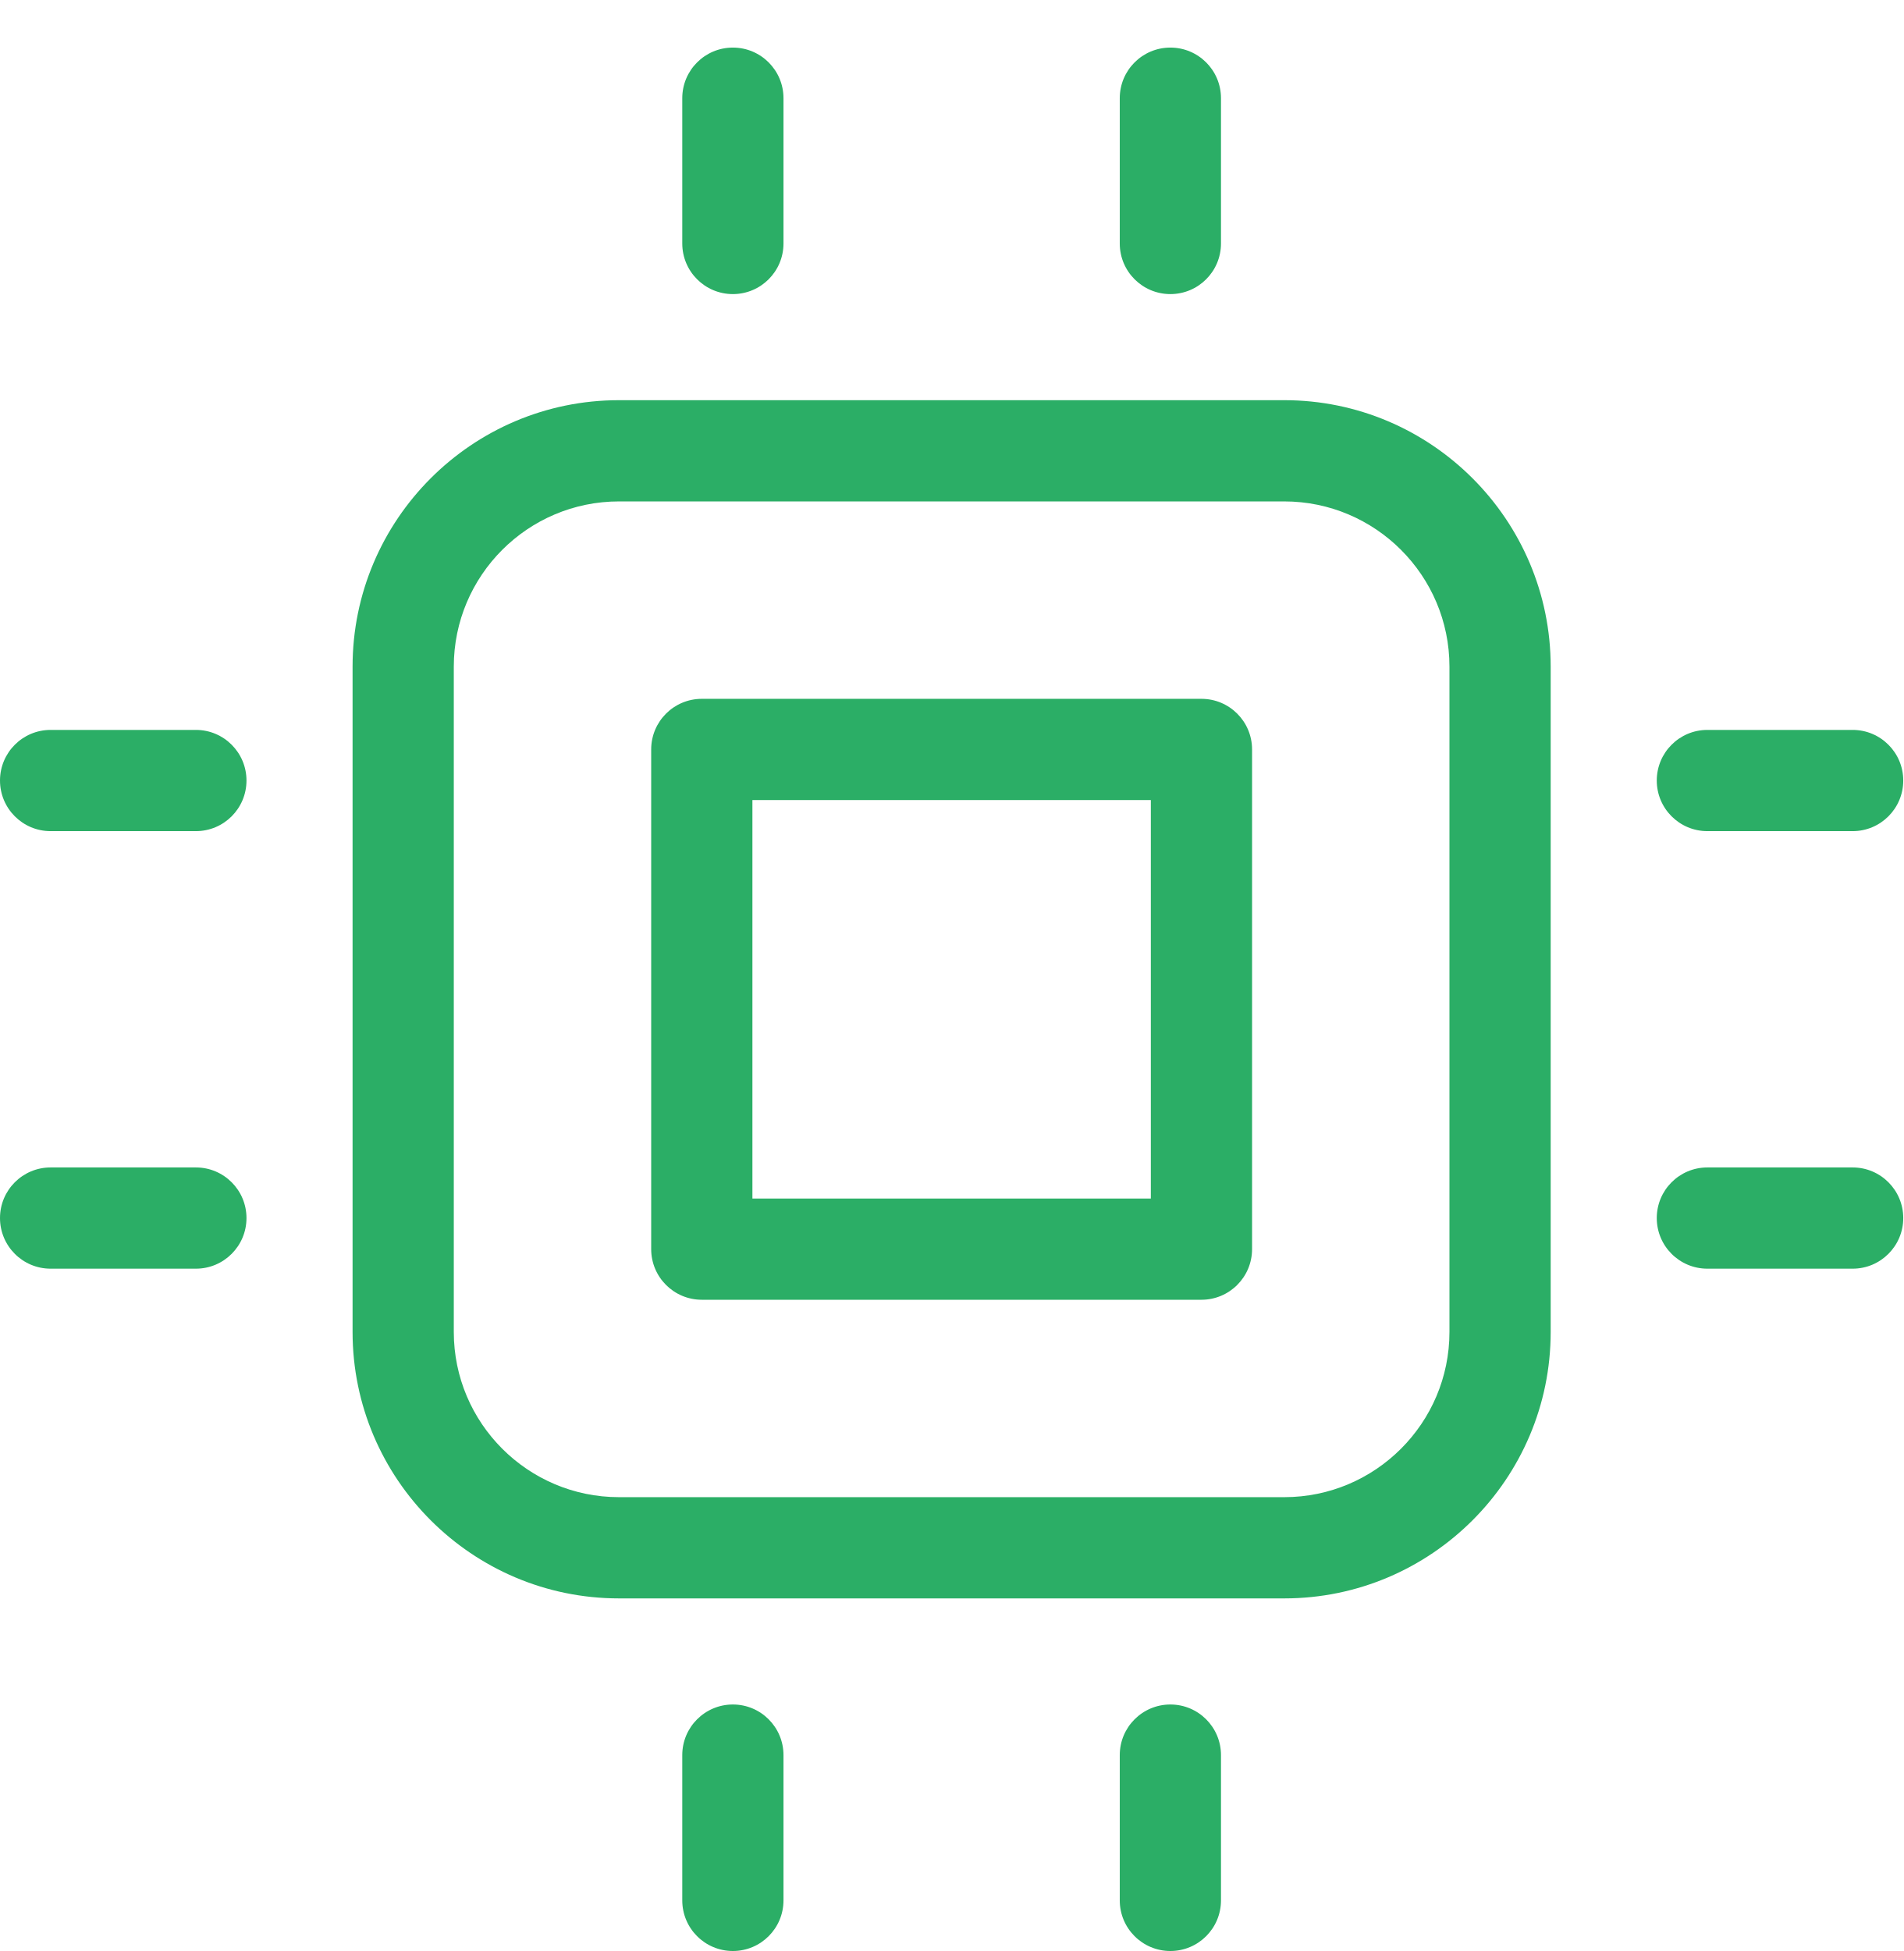
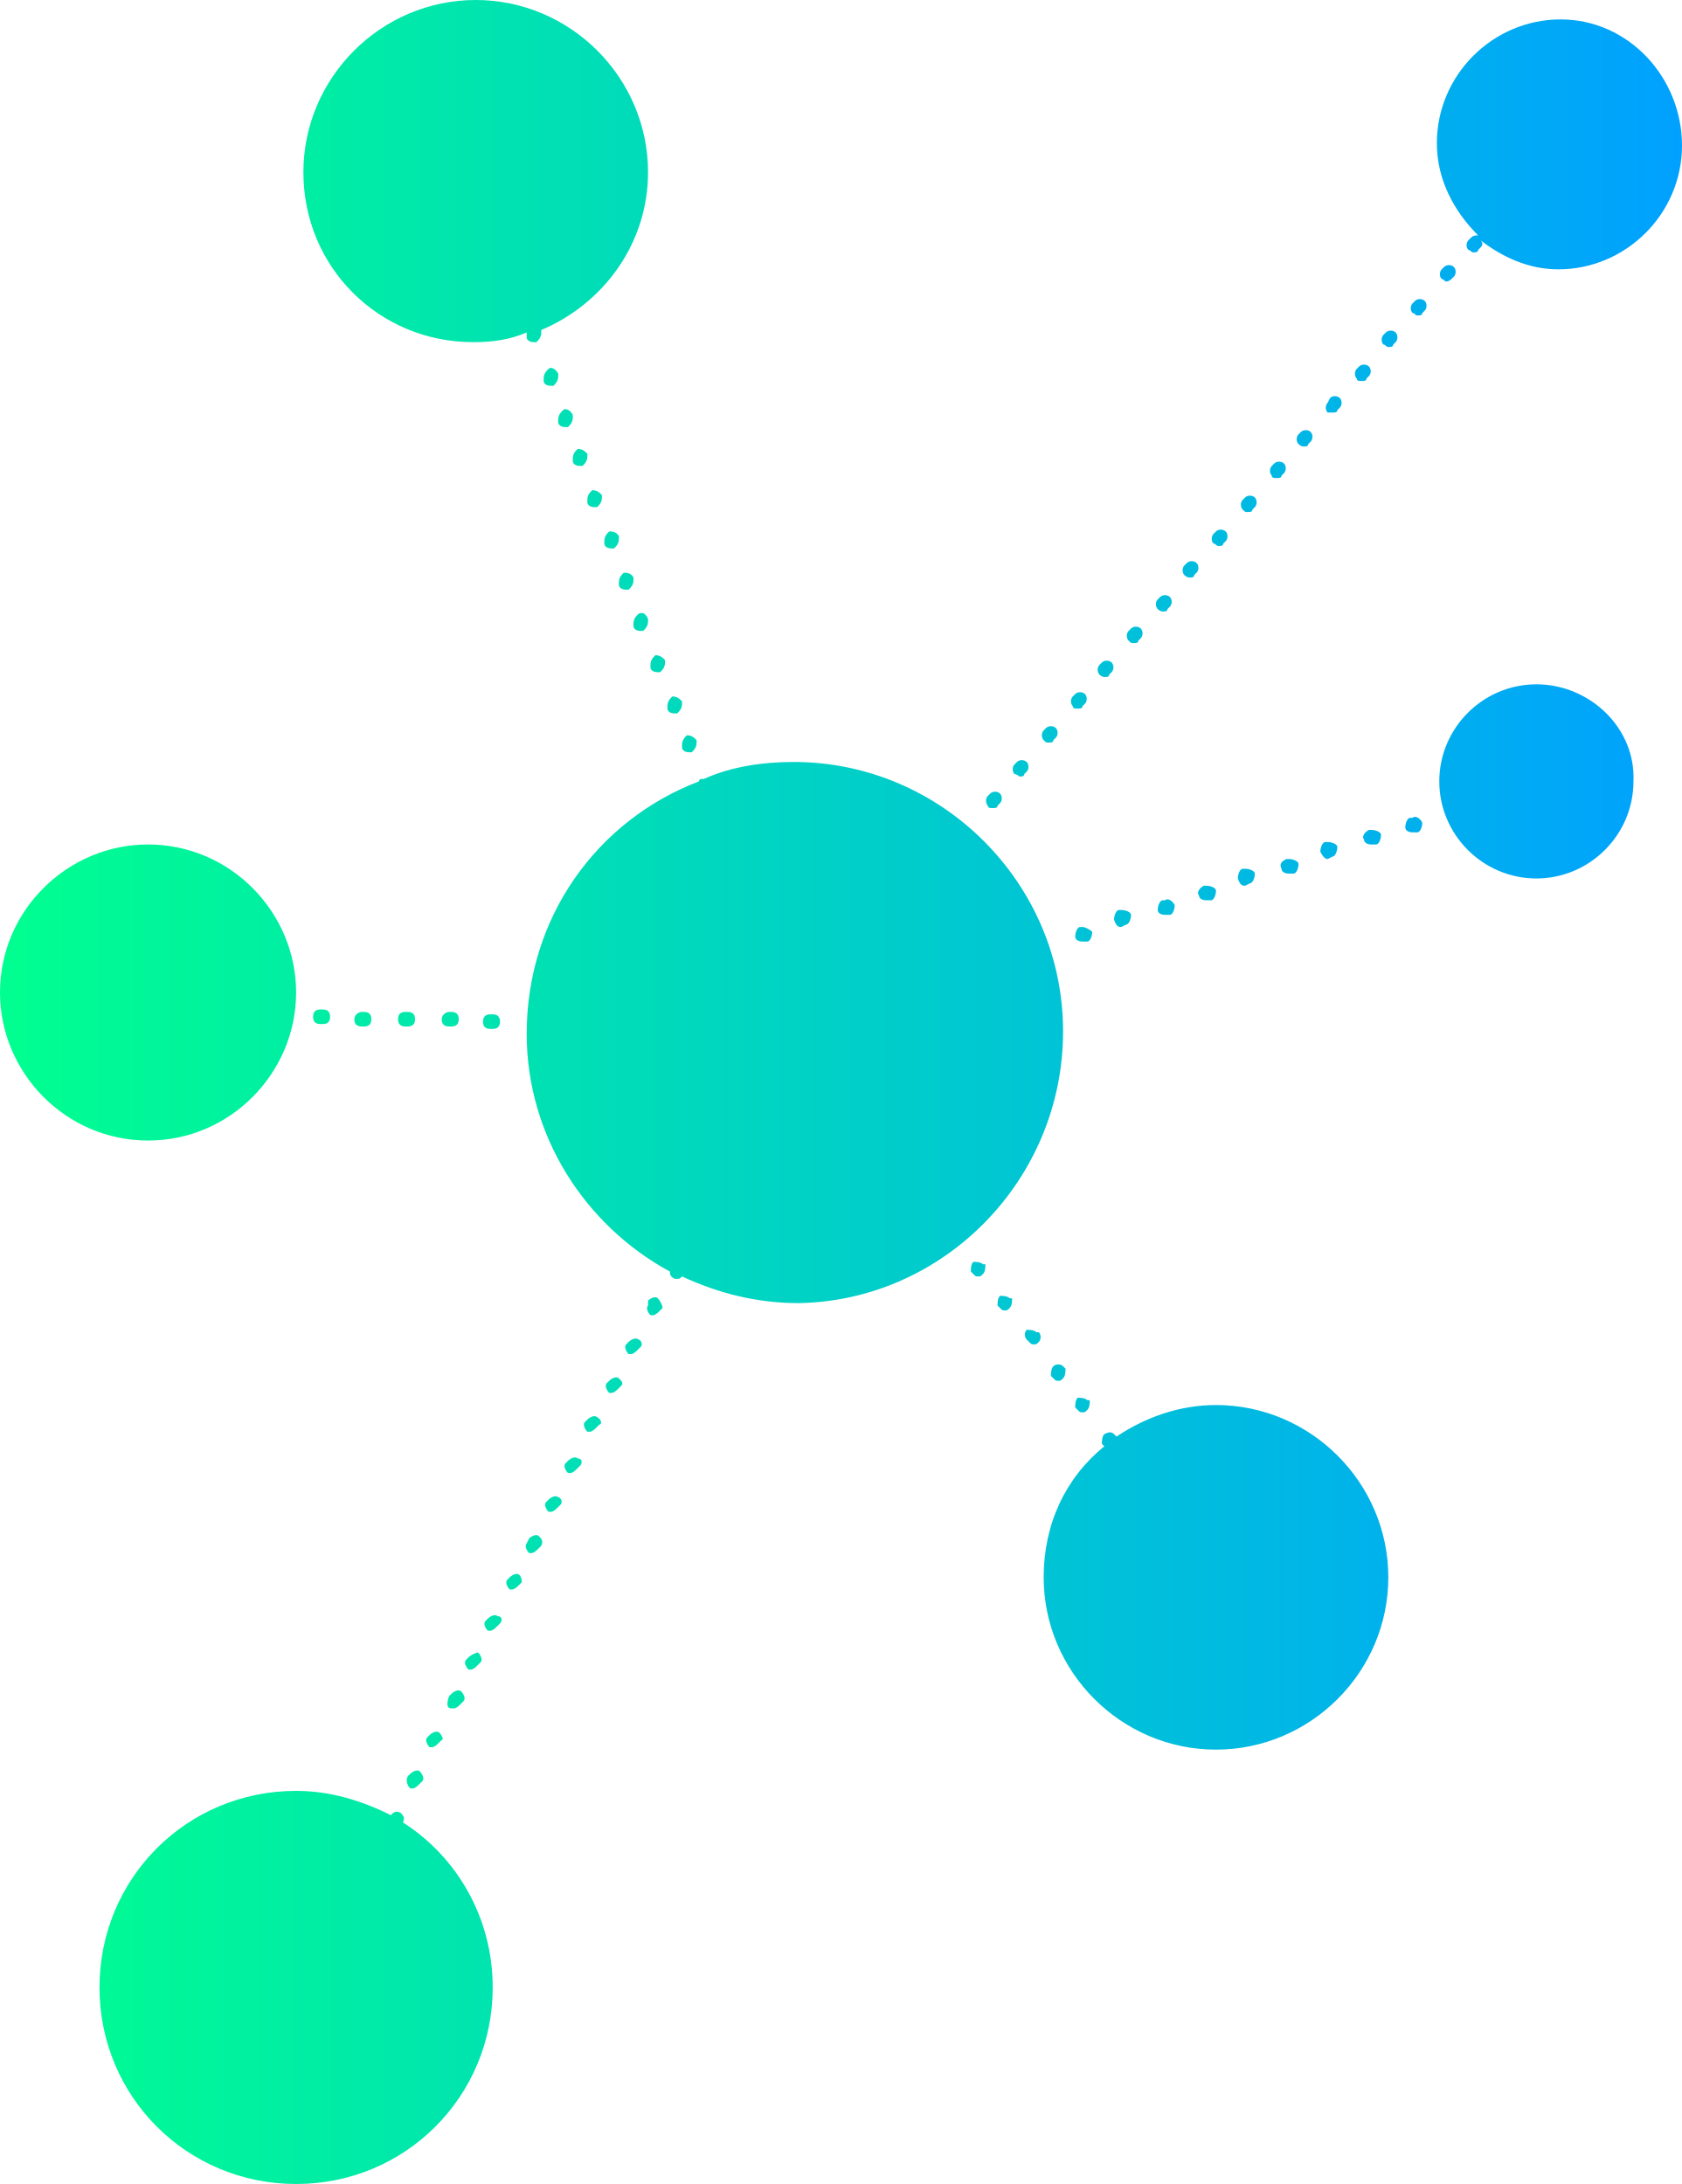
- <svg xmlns="http://www.w3.org/2000/svg" height="163.999" width="160" style="width: 160px; height: 163.999px; position: absolute; top: 50%; left: 50%; transform: translate(-50%, -50%) scale(1); z-index: 0; cursor: pointer; overflow: visible;">
-   <defs id="SvgjsDefs1001" />
-   <g id="SvgjsG1007" featurekey="7KWit6-0" transform="matrix(0.4254844,0,0,0.4254844,-28.92401,-24.92443)" fill="#2bae66">
-     <g>
-       <path d="M137.64,190.279v131.441c0,29.025,23.614,52.64,52.64,52.64h131.441c29.025,0,52.64-23.614,52.64-52.64V190.279   c0-29.025-23.614-52.64-52.64-52.64H190.279C161.254,137.64,137.64,161.254,137.64,190.279z M354.36,190.279v131.441   c0,17.998-14.642,32.64-32.64,32.64H190.279c-17.998,0-32.64-14.642-32.64-32.64V190.279c0-17.998,14.642-32.64,32.64-32.64   h131.441C339.718,157.64,354.36,172.282,354.36,190.279z" />
-       <path d="M222.78,106.68v-28.7c0-5.523-4.477-10-10-10s-10,4.477-10,10v28.7c0,5.523,4.477,10,10,10S222.78,112.203,222.78,106.68z" />
-       <path d="M309.22,106.68v-28.7c0-5.523-4.477-10-10-10s-10,4.477-10,10v28.7c0,5.523,4.477,10,10,10S309.22,112.203,309.22,106.68z" />
-       <path d="M222.78,405.32c0-5.522-4.477-10-10-10s-10,4.478-10,10v28.7c0,5.522,4.477,10,10,10s10-4.478,10-10V405.32z" />
-       <path d="M289.22,405.32v28.7c0,5.522,4.477,10,10,10s10-4.478,10-10v-28.7c0-5.522-4.477-10-10-10S289.22,399.798,289.22,405.32z" />
-       <path d="M434.021,202.78h-28.7c-5.523,0-10,4.477-10,10s4.477,10,10,10h28.7c5.523,0,10-4.477,10-10S439.543,202.78,434.021,202.78   z" />
-       <path d="M434.021,289.22h-28.7c-5.523,0-10,4.478-10,10s4.477,10,10,10h28.7c5.523,0,10-4.478,10-10S439.543,289.22,434.021,289.22   z" />
-       <path d="M77.979,222.78h28.7c5.523,0,10-4.477,10-10s-4.477-10-10-10h-28.7c-5.523,0-10,4.477-10,10S72.457,222.78,77.979,222.78z" />
-       <path d="M77.979,309.22h28.7c5.523,0,10-4.478,10-10s-4.477-10-10-10h-28.7c-5.523,0-10,4.478-10,10S72.457,309.22,77.979,309.22z" />
-       <path d="M206.64,315.36h98.72c5.523,0,10-4.478,10-10v-98.72c0-5.523-4.477-10-10-10h-98.72c-5.523,0-10,4.477-10,10v98.72   C196.64,310.883,201.117,315.36,206.64,315.36z M216.64,216.64h78.72v78.72h-78.72V216.64z" />
-     </g>
+ <svg xmlns="http://www.w3.org/2000/svg" height="162.338" width="125" style="width: 125px; height: 162.338px; position: absolute; top: 50%; left: 50%; transform: translate(-50%, -50%) scale(1); z-index: 0; cursor: pointer; overflow: visible;">
+   <defs id="SvgjsDefs1001">
+     <linearGradient id="SvgjsLinearGradient1011">
+       <stop id="SvgjsStop1012" stop-color="#00ff8f" offset="0" />
+       <stop id="SvgjsStop1013" stop-color="#00a1ff" offset="1" />
+     </linearGradient>
+   </defs>
+   <g id="SvgjsG1007" featurekey="aMgJeN-0" transform="matrix(1.803752,0,0,1.803752,-27.59741,-9.018765)" fill="url(#SvgjsLinearGradient1011)">
+     <path d="M35.6,86.9c0,4.5-3.6,8.1-8.1,8.1c-4.5,0-8.1-3.6-8.1-8.1c0-4.5,3.6-8.1,8.1-8.1c1.4,0,2.7,0.4,3.9,1  c0.1-0.1,0.2-0.2,0.4-0.1c0.1,0.1,0.2,0.2,0.1,0.4l0,0C34.1,81.5,35.6,84,35.6,86.9z M27.5,45.9c0-3.3-2.7-6.1-6.1-6.1  c-3.3,0-6.1,2.7-6.1,6.1c0,3.3,2.7,6.1,6.1,6.1C24.8,52,27.5,49.2,27.5,45.9z M34.8,19.1c0.8,0,1.5-0.1,2.2-0.4c0,0,0,0,0,0.1l0,0.1  c0,0.1,0.1,0.2,0.3,0.2c0,0,0.1,0,0.1,0c0.1-0.1,0.2-0.2,0.2-0.4l0-0.1c0,0,0,0,0,0c2.6-1.1,4.4-3.6,4.4-6.5c0-3.9-3.2-7.1-7.1-7.1  s-7.1,3.2-7.1,7.1S30.9,19.1,34.8,19.1z M79.6,5.8c-2.8,0-5.1,2.3-5.1,5.1c0,1.5,0.7,2.8,1.7,3.8c-0.1,0-0.2,0-0.3,0.1l-0.1,0.1  c-0.1,0.1-0.1,0.3,0,0.4c0.1,0,0.1,0.1,0.2,0.1c0.1,0,0.2,0,0.2-0.1l0.1-0.1c0.1-0.1,0.1-0.2,0-0.3c0.9,0.7,2,1.2,3.2,1.2  c2.8,0,5.1-2.3,5.1-5.1S82.4,5.8,79.6,5.8z M78.6,33.2c-2.2,0-4,1.8-4,4c0,2.2,1.8,4,4,4s4-1.8,4-4C82.7,35,80.8,33.2,78.6,33.2z   M65.4,62.9c-1.5,0-2.9,0.5-4.1,1.3l-0.1-0.1C61.1,64,61,64,60.8,64.1c-0.1,0.1-0.1,0.3-0.1,0.4l0.1,0.1c-1.6,1.3-2.5,3.2-2.5,5.4  c0,3.9,3.2,7.1,7.1,7.1c3.9,0,7.1-3.2,7.1-7.1S69.3,62.9,65.4,62.9z M59.1,47.5c0-6.1-5-11.1-11.1-11.1c-1.3,0-2.6,0.2-3.7,0.7  c0,0-0.1,0-0.1,0c0,0-0.1,0-0.1,0.1c-4.2,1.6-7.1,5.6-7.1,10.4c0,4.2,2.4,7.9,5.9,9.8c0,0.1,0,0.2,0.2,0.3c0,0,0.1,0,0.1,0  c0.1,0,0.1,0,0.2-0.1c1.5,0.7,3.1,1.1,4.8,1.1C54.2,58.6,59.1,53.6,59.1,47.5z M35.5,46.8c-0.2,0-0.3,0.1-0.3,0.3  c0,0.2,0.1,0.3,0.3,0.3l0.1,0c0,0,0,0,0,0c0.2,0,0.3-0.1,0.3-0.3c0-0.2-0.1-0.3-0.3-0.3L35.5,46.8z M30.2,46.7  c-0.1,0-0.3,0.1-0.3,0.3c0,0.2,0.1,0.3,0.3,0.3l0.1,0c0,0,0,0,0,0c0.2,0,0.3-0.1,0.3-0.3c0-0.2-0.1-0.3-0.3-0.3L30.2,46.7z   M32.1,47.3c0.2,0,0.3-0.1,0.3-0.3c0-0.2-0.1-0.3-0.3-0.3l-0.1,0c-0.2,0-0.3,0.1-0.3,0.3c0,0.2,0.1,0.3,0.3,0.3L32.1,47.3  C32.1,47.3,32.1,47.3,32.1,47.3z M33.8,47.3l0.1,0c0,0,0,0,0,0c0.2,0,0.3-0.1,0.3-0.3c0-0.2-0.1-0.3-0.3-0.3l-0.1,0  c-0.1,0-0.3,0.1-0.3,0.3C33.5,47.2,33.6,47.3,33.8,47.3z M28.5,46.6c-0.2,0-0.3,0.1-0.3,0.3c0,0.2,0.1,0.3,0.3,0.3l0.1,0  c0,0,0,0,0,0c0.2,0,0.3-0.1,0.3-0.3c0-0.2-0.1-0.3-0.3-0.3L28.5,46.6z M38.3,66.7c-0.1-0.1-0.3,0-0.4,0.1l-0.1,0.1  c-0.1,0.1,0,0.3,0.1,0.4c0,0,0.1,0,0.1,0c0.1,0,0.2-0.1,0.3-0.2l0.1-0.1C38.5,66.9,38.4,66.7,38.3,66.7z M39.9,63.4  c-0.1-0.1-0.3,0-0.4,0.1l-0.1,0.1c-0.1,0.1,0,0.3,0.1,0.4c0,0,0.1,0,0.1,0c0.1,0,0.2-0.1,0.3-0.2l0.1-0.1  C40.1,63.7,40.1,63.5,39.9,63.4z M39.1,65.1c-0.1-0.1-0.3,0-0.4,0.1l-0.1,0.1c-0.1,0.1,0,0.3,0.1,0.4c0,0,0.1,0,0.1,0  c0.1,0,0.2-0.1,0.3-0.2l0.1-0.1C39.3,65.3,39.3,65.1,39.1,65.1z M41.6,60.2c-0.1-0.1-0.3,0-0.4,0.1l-0.1,0.1c-0.1,0.1,0,0.3,0.1,0.4  c0,0,0.1,0,0.1,0c0.1,0,0.2-0.1,0.3-0.2l0.1-0.1C41.8,60.4,41.7,60.2,41.6,60.2z M42.4,58.5c-0.1-0.1-0.3,0-0.4,0.1L42,58.8  c-0.1,0.1,0,0.3,0.1,0.4c0,0,0.1,0,0.1,0c0.1,0,0.2-0.1,0.3-0.2l0.1-0.1C42.6,58.8,42.5,58.6,42.4,58.5z M40.8,61.8  c-0.1-0.1-0.3,0-0.4,0.1L40.3,62c-0.1,0.1,0,0.3,0.1,0.4c0,0,0.1,0,0.1,0c0.1,0,0.2-0.1,0.3-0.2l0.1-0.1C41,62,40.9,61.9,40.8,61.8z   M37.5,68.3c-0.1-0.1-0.3,0-0.4,0.1L37,68.6c-0.1,0.1,0,0.3,0.1,0.4c0,0,0.1,0,0.1,0c0.1,0,0.2-0.1,0.3-0.2l0.1-0.1  C37.7,68.5,37.6,68.4,37.5,68.3z M33.4,76.4c-0.1-0.1-0.3,0-0.4,0.1l-0.1,0.1c-0.1,0.1,0,0.3,0.1,0.4c0,0,0.1,0,0.1,0  c0.1,0,0.2-0.1,0.3-0.2l0.1-0.1C33.6,76.7,33.5,76.5,33.4,76.4z M36.7,69.9c-0.1-0.1-0.3,0-0.4,0.1l-0.1,0.1c-0.1,0.1,0,0.3,0.1,0.4  c0,0,0.1,0,0.1,0c0.1,0,0.2-0.1,0.3-0.2l0.1-0.1C36.8,70.2,36.8,70,36.7,69.9z M33.9,75.4c0,0,0.1,0,0.1,0c0.1,0,0.2-0.1,0.3-0.2  l0.1-0.1c0.1-0.1,0-0.3-0.1-0.4c-0.1-0.1-0.3,0-0.4,0.1l-0.1,0.1C33.7,75.2,33.7,75.4,33.9,75.4z M32.2,78.7c0,0,0.1,0,0.1,0  c0.1,0,0.2-0.1,0.3-0.2l0.1-0.1c0.1-0.1,0-0.3-0.1-0.4c-0.1-0.1-0.3,0-0.4,0.1l-0.1,0.1C32,78.4,32.1,78.6,32.2,78.7z M34.6,73.3  l-0.1,0.1c-0.1,0.1,0,0.3,0.1,0.4c0,0,0.1,0,0.1,0c0.1,0,0.2-0.1,0.3-0.2l0.1-0.1c0.1-0.1,0-0.3-0.1-0.4  C34.9,73.1,34.7,73.2,34.6,73.3z M35.8,71.6c-0.1-0.1-0.3,0-0.4,0.1l-0.1,0.1c-0.1,0.1,0,0.3,0.1,0.4c0,0,0.1,0,0.1,0  c0.1,0,0.2-0.1,0.3-0.2l0.1-0.1C36,71.8,36,71.6,35.8,71.6z M58.7,61.3c-0.1,0.1-0.1,0.3-0.1,0.4l0.1,0.1c0.1,0.1,0.1,0.1,0.2,0.1  c0.1,0,0.1,0,0.2-0.1c0.1-0.1,0.1-0.3,0.1-0.4l-0.1-0.1C59,61.2,58.8,61.2,58.7,61.3z M58,59.9c-0.1-0.1-0.3-0.1-0.4-0.1  c-0.1,0.1-0.1,0.3,0,0.4l0.1,0.1c0.1,0.1,0.1,0.1,0.2,0.1c0.1,0,0.1,0,0.2-0.1c0.1-0.1,0.1-0.3,0-0.4L58,59.9z M60.1,62.7  c-0.1-0.1-0.3-0.1-0.4-0.1c-0.1,0.1-0.1,0.3-0.1,0.4l0.1,0.1c0.1,0.1,0.1,0.1,0.2,0.1c0.1,0,0.1,0,0.2-0.1c0.1-0.1,0.1-0.3,0.1-0.4  L60.1,62.7z M56.9,58.5c-0.1-0.1-0.3-0.1-0.4-0.1c-0.1,0.1-0.1,0.3-0.1,0.4l0.1,0.1c0.1,0.1,0.1,0.1,0.2,0.1c0.1,0,0.1,0,0.2-0.1  c0.1-0.1,0.1-0.3,0.1-0.4L56.9,58.5z M55.8,57.1c-0.1-0.1-0.3-0.1-0.4-0.1c-0.1,0.1-0.1,0.3-0.1,0.4l0.1,0.1  c0.1,0.1,0.1,0.1,0.2,0.1c0.1,0,0.1,0,0.2-0.1c0.1-0.1,0.1-0.3,0.1-0.4L55.8,57.1z M70,40.4C70.1,40.4,70.1,40.4,70,40.4l0.2-0.1  c0.1,0,0.2-0.2,0.2-0.4c0-0.1-0.2-0.2-0.4-0.2l-0.1,0c-0.1,0-0.2,0.2-0.2,0.4C69.8,40.3,69.9,40.4,70,40.4z M68.1,40.8  c0,0.1,0.1,0.2,0.3,0.2c0,0,0.1,0,0.1,0l0.1,0c0.1,0,0.2-0.2,0.2-0.4c0-0.1-0.2-0.2-0.4-0.2l-0.1,0C68.1,40.5,68,40.6,68.1,40.8z   M66.6,41.5C66.7,41.5,66.7,41.5,66.6,41.5l0.2-0.1c0.1,0,0.2-0.2,0.2-0.4c0-0.1-0.2-0.2-0.4-0.2l-0.1,0c-0.1,0-0.2,0.2-0.2,0.4  C66.4,41.5,66.5,41.5,66.6,41.5z M61.5,43.2C61.6,43.2,61.6,43.2,61.5,43.2l0.2-0.1c0.1,0,0.2-0.2,0.2-0.4c0-0.1-0.2-0.2-0.4-0.2  l-0.1,0c-0.1,0-0.2,0.2-0.2,0.4C61.3,43.2,61.4,43.2,61.5,43.2z M73.5,38.7l-0.1,0c-0.1,0-0.2,0.2-0.2,0.4c0,0.1,0.1,0.2,0.3,0.2  c0,0,0.1,0,0.1,0l0.1,0c0.1,0,0.2-0.2,0.2-0.4C73.8,38.7,73.6,38.6,73.5,38.7z M71.5,39.6c0,0.1,0.1,0.2,0.3,0.2c0,0,0.1,0,0.1,0  l0.1,0c0.1,0,0.2-0.2,0.2-0.4c0-0.1-0.2-0.2-0.4-0.2l-0.1,0C71.5,39.3,71.4,39.5,71.5,39.6z M63.3,42.1l-0.1,0  c-0.1,0-0.2,0.2-0.2,0.4c0,0.1,0.1,0.2,0.3,0.2c0,0,0.1,0,0.1,0l0.1,0c0.1,0,0.2-0.2,0.2-0.4C63.6,42.1,63.4,42,63.3,42.1z   M59.9,43.2l-0.1,0c-0.1,0-0.2,0.2-0.2,0.4c0,0.1,0.1,0.2,0.3,0.2c0,0,0.1,0,0.1,0l0.1,0c0.1,0,0.2-0.2,0.2-0.4  C60.2,43.3,60,43.2,59.9,43.2z M64.7,41.9c0,0.1,0.1,0.2,0.3,0.2c0,0,0.1,0,0.1,0l0.1,0c0.1,0,0.2-0.2,0.2-0.4  c0-0.1-0.2-0.2-0.4-0.2l-0.1,0C64.7,41.6,64.6,41.8,64.7,41.9z M75.1,16.5l0.1-0.1c0.1-0.1,0.1-0.3,0-0.4c-0.1-0.1-0.3-0.1-0.4,0  l-0.1,0.1c-0.1,0.1-0.1,0.3,0,0.4c0.1,0,0.1,0.1,0.2,0.1C74.9,16.6,75,16.6,75.1,16.5z M63.2,30.2c0.1,0,0.2,0,0.2-0.1l0.1-0.1  c0.1-0.1,0.1-0.3,0-0.4c-0.1-0.1-0.3-0.1-0.4,0L63,29.7c-0.1,0.1-0.1,0.3,0,0.4C63,30.1,63.1,30.2,63.2,30.2z M73.6,17.4l-0.1,0.1  c-0.1,0.1-0.1,0.3,0,0.4c0.1,0,0.1,0.1,0.2,0.1c0.1,0,0.2,0,0.2-0.1l0.1-0.1c0.1-0.1,0.1-0.3,0-0.4S73.7,17.3,73.6,17.4z M56.2,38.3  c0.1,0,0.2,0,0.2-0.1l0.1-0.1c0.1-0.1,0.1-0.3,0-0.4c-0.1-0.1-0.3-0.1-0.4,0l-0.1,0.1c-0.1,0.1-0.1,0.3,0,0.4  C56,38.3,56.1,38.3,56.2,38.3z M59.7,34.2c0.1,0,0.2,0,0.2-0.1L60,34c0.1-0.1,0.1-0.3,0-0.4c-0.1-0.1-0.3-0.1-0.4,0l-0.1,0.1  c-0.1,0.1-0.1,0.3,0,0.4C59.5,34.2,59.6,34.2,59.7,34.2z M57.3,37c0.1,0,0.2,0,0.2-0.1l0.1-0.1c0.1-0.1,0.1-0.3,0-0.4  c-0.1-0.1-0.3-0.1-0.4,0l-0.1,0.1c-0.1,0.1-0.1,0.3,0,0.4C57.2,36.9,57.3,37,57.3,37z M60.8,32.9c0.1,0,0.2,0,0.2-0.1l0.1-0.1  c0.1-0.1,0.1-0.3,0-0.4c-0.1-0.1-0.3-0.1-0.4,0l-0.1,0.1c-0.1,0.1-0.1,0.3,0,0.4C60.7,32.9,60.8,32.9,60.8,32.9z M69,23.4  c0.1,0,0.2,0,0.2-0.1l0.1-0.1c0.1-0.1,0.1-0.3,0-0.4c-0.1-0.1-0.3-0.1-0.4,0l-0.1,0.1c-0.1,0.1-0.1,0.3,0,0.4  C68.9,23.4,69,23.4,69,23.4z M62,31.5c0.1,0,0.2,0,0.2-0.1l0.1-0.1c0.1-0.1,0.1-0.3,0-0.4c-0.1-0.1-0.3-0.1-0.4,0l-0.1,0.1  c-0.1,0.1-0.1,0.3,0,0.4C61.9,31.5,61.9,31.5,62,31.5z M64.3,28.8c0.1,0,0.2,0,0.2-0.1l0.1-0.1c0.1-0.1,0.1-0.3,0-0.4  c-0.1-0.1-0.3-0.1-0.4,0l-0.1,0.1c-0.1,0.1-0.1,0.3,0,0.4C64.2,28.8,64.3,28.8,64.3,28.8z M67.9,24.7c0.1,0,0.2,0,0.2-0.1l0.1-0.1  c0.1-0.1,0.1-0.3,0-0.4c-0.1-0.1-0.3-0.1-0.4,0l-0.1,0.1c-0.1,0.1-0.1,0.3,0,0.4C67.7,24.7,67.8,24.7,67.9,24.7z M66.7,26.1  c0.1,0,0.2,0,0.2-0.1l0.1-0.1c0.1-0.1,0.1-0.3,0-0.4c-0.1-0.1-0.3-0.1-0.4,0l-0.1,0.1c-0.1,0.1-0.1,0.3,0,0.4  C66.6,26.1,66.6,26.1,66.7,26.1z M72.4,18.7l-0.1,0.1c-0.1,0.1-0.1,0.3,0,0.4c0.1,0,0.1,0.1,0.2,0.1c0.1,0,0.2,0,0.2-0.1l0.1-0.1  c0.1-0.1,0.1-0.3,0-0.4C72.7,18.6,72.5,18.6,72.4,18.7z M70.2,22c0.1,0,0.2,0,0.2-0.1l0.1-0.1c0.1-0.1,0.1-0.3,0-0.4  c-0.1-0.1-0.3-0.1-0.4,0L70,21.6c-0.1,0.1-0.1,0.3,0,0.4C70.1,22,70.1,22,70.2,22z M65.5,27.5c0.1,0,0.2,0,0.2-0.1l0.1-0.1  c0.1-0.1,0.1-0.3,0-0.4c-0.1-0.1-0.3-0.1-0.4,0L65.3,27c-0.1,0.1-0.1,0.3,0,0.4C65.4,27.4,65.4,27.5,65.5,27.5z M71.4,20.7  c0.1,0,0.2,0,0.2-0.1l0.1-0.1c0.1-0.1,0.1-0.3,0-0.4c-0.1-0.1-0.3-0.1-0.4,0l-0.1,0.1c-0.1,0.1-0.1,0.3,0,0.4  C71.2,20.7,71.3,20.7,71.4,20.7z M58.5,35.6c0.1,0,0.2,0,0.2-0.1l0.1-0.1c0.1-0.1,0.1-0.3,0-0.4s-0.3-0.1-0.4,0l-0.1,0.1  c-0.1,0.1-0.1,0.3,0,0.4C58.4,35.6,58.4,35.6,58.5,35.6z M41,28.6c-0.1,0.1-0.2,0.2-0.2,0.4l0,0.1c0,0.1,0.1,0.2,0.3,0.2  c0,0,0.1,0,0.1,0c0.1-0.1,0.2-0.2,0.2-0.4l0-0.1C41.3,28.6,41.1,28.6,41,28.6z M41.6,30.3c-0.1,0.1-0.2,0.2-0.2,0.4l0,0.1  c0,0.1,0.1,0.2,0.3,0.2c0,0,0.1,0,0.1,0c0.1-0.1,0.2-0.2,0.2-0.4l0-0.1C41.9,30.3,41.8,30.2,41.6,30.3z M42.1,32.5  c0,0.1,0.1,0.2,0.3,0.2c0,0,0.1,0,0.1,0c0.1-0.1,0.2-0.2,0.2-0.4l0-0.1c-0.1-0.1-0.2-0.2-0.4-0.2c-0.1,0.1-0.2,0.2-0.2,0.4  L42.1,32.5z M43.4,35.8c0,0.1,0.1,0.2,0.3,0.2c0,0,0.1,0,0.1,0c0.1-0.1,0.2-0.2,0.2-0.4l0-0.1c-0.1-0.1-0.2-0.2-0.4-0.2  c-0.1,0.1-0.2,0.2-0.2,0.4L43.4,35.8z M42.8,34.2c0,0.1,0.1,0.2,0.3,0.2c0,0,0.1,0,0.1,0c0.1-0.1,0.2-0.2,0.2-0.4l0-0.1  c-0.1-0.1-0.2-0.2-0.4-0.2c-0.1,0.1-0.2,0.2-0.2,0.4L42.8,34.2z M39.7,25.2c-0.1,0.1-0.2,0.2-0.2,0.4l0,0.1c0,0.1,0.1,0.2,0.3,0.2  c0,0,0.1,0,0.1,0c0.1-0.1,0.2-0.2,0.2-0.4l0-0.1C40,25.3,39.9,25.2,39.7,25.2z M37.9,20.2c-0.1,0.1-0.2,0.2-0.2,0.4l0,0.1  c0,0.1,0.1,0.2,0.3,0.2c0,0,0.1,0,0.1,0c0.1-0.1,0.2-0.2,0.2-0.4l0-0.1C38.2,20.2,38,20.1,37.9,20.2z M39.1,23.5  c-0.1,0.1-0.2,0.2-0.2,0.4l0,0.1c0,0.1,0.1,0.2,0.3,0.2c0,0,0.1,0,0.1,0c0.1-0.1,0.2-0.2,0.2-0.4l0-0.1  C39.4,23.6,39.3,23.5,39.1,23.5z M38.5,21.9c-0.1,0.1-0.2,0.2-0.2,0.4l0,0.1c0,0.1,0.1,0.2,0.3,0.2c0,0,0.1,0,0.1,0  c0.1-0.1,0.2-0.2,0.2-0.4l0-0.1C38.8,21.9,38.6,21.8,38.5,21.9z M40.4,26.9c-0.1,0.1-0.2,0.2-0.2,0.4l0,0.1c0,0.1,0.1,0.2,0.3,0.2  c0,0,0.1,0,0.1,0c0.1-0.1,0.2-0.2,0.2-0.4l0-0.1C40.7,26.9,40.5,26.9,40.4,26.9z" />
  </g>
-   <g id="SvgjsG1008" featurekey="ewgXDI-0" transform="matrix(1,0,0,1,80,210)" fill="#99ddcc">
+   <g id="SvgjsG1008" featurekey="nameFeature-0" transform="matrix(1,0,0,1,145,81)" fill="#00fa95">
    <path d="" />
  </g>
</svg>
